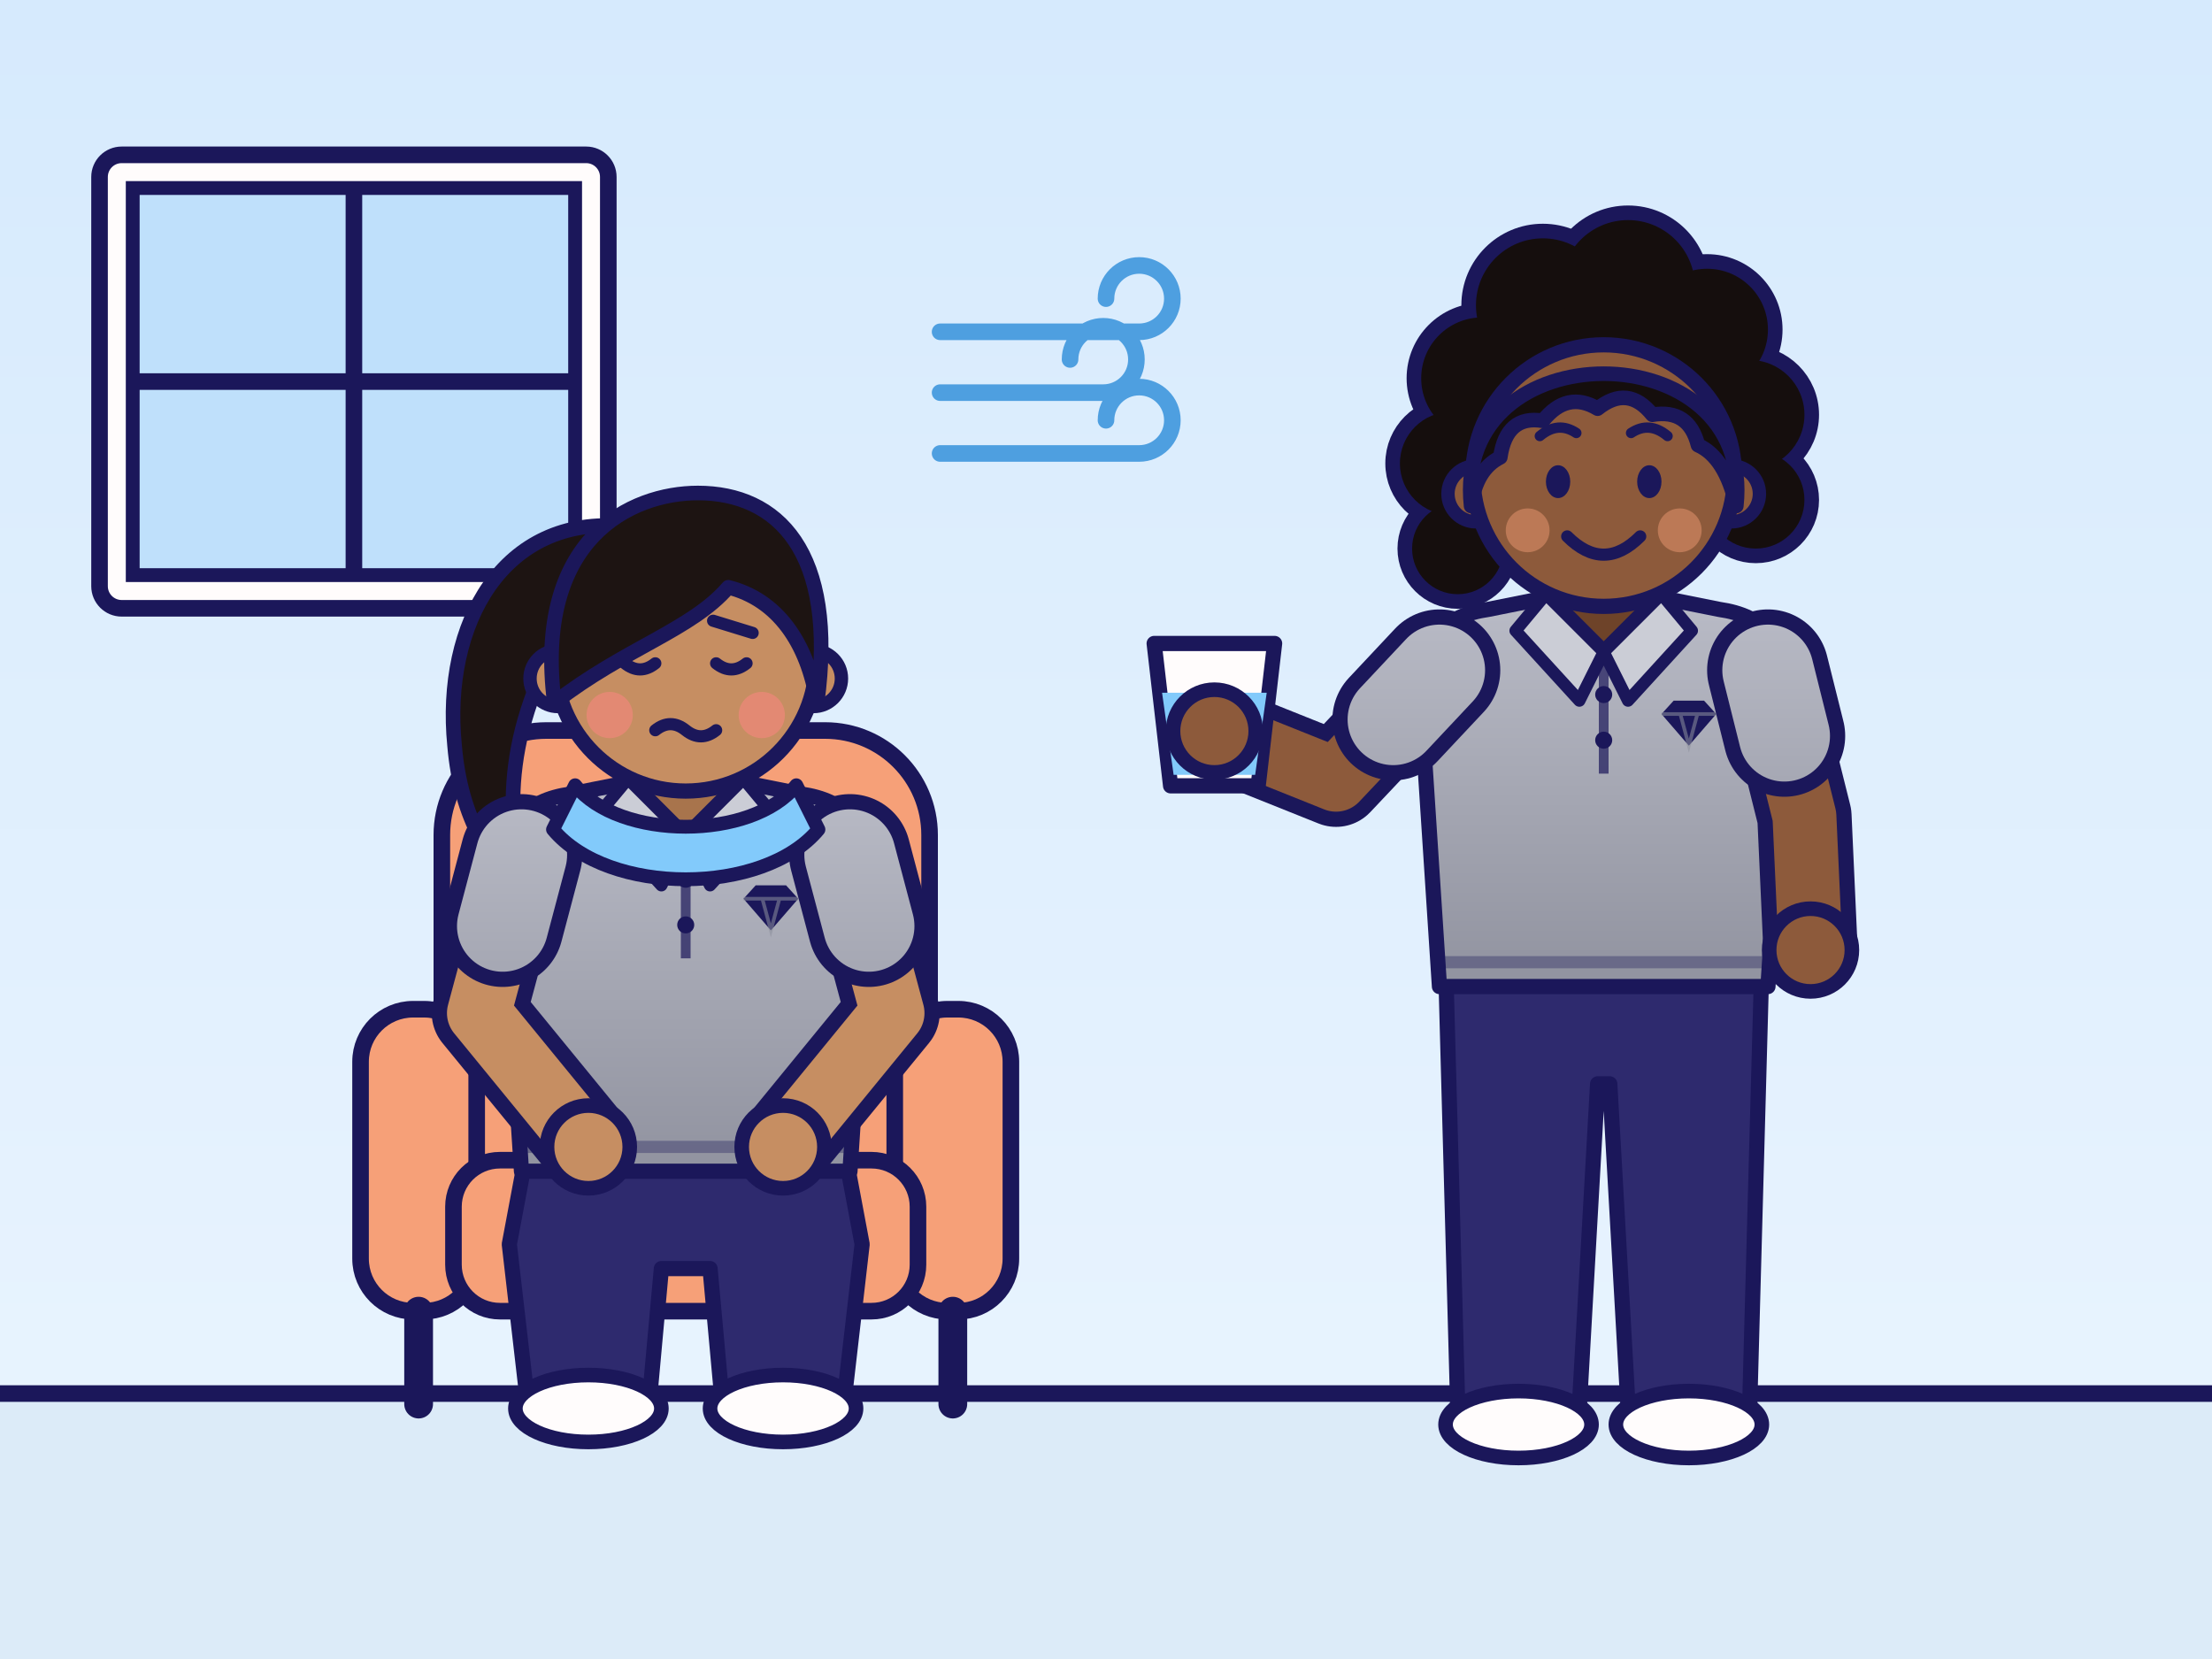
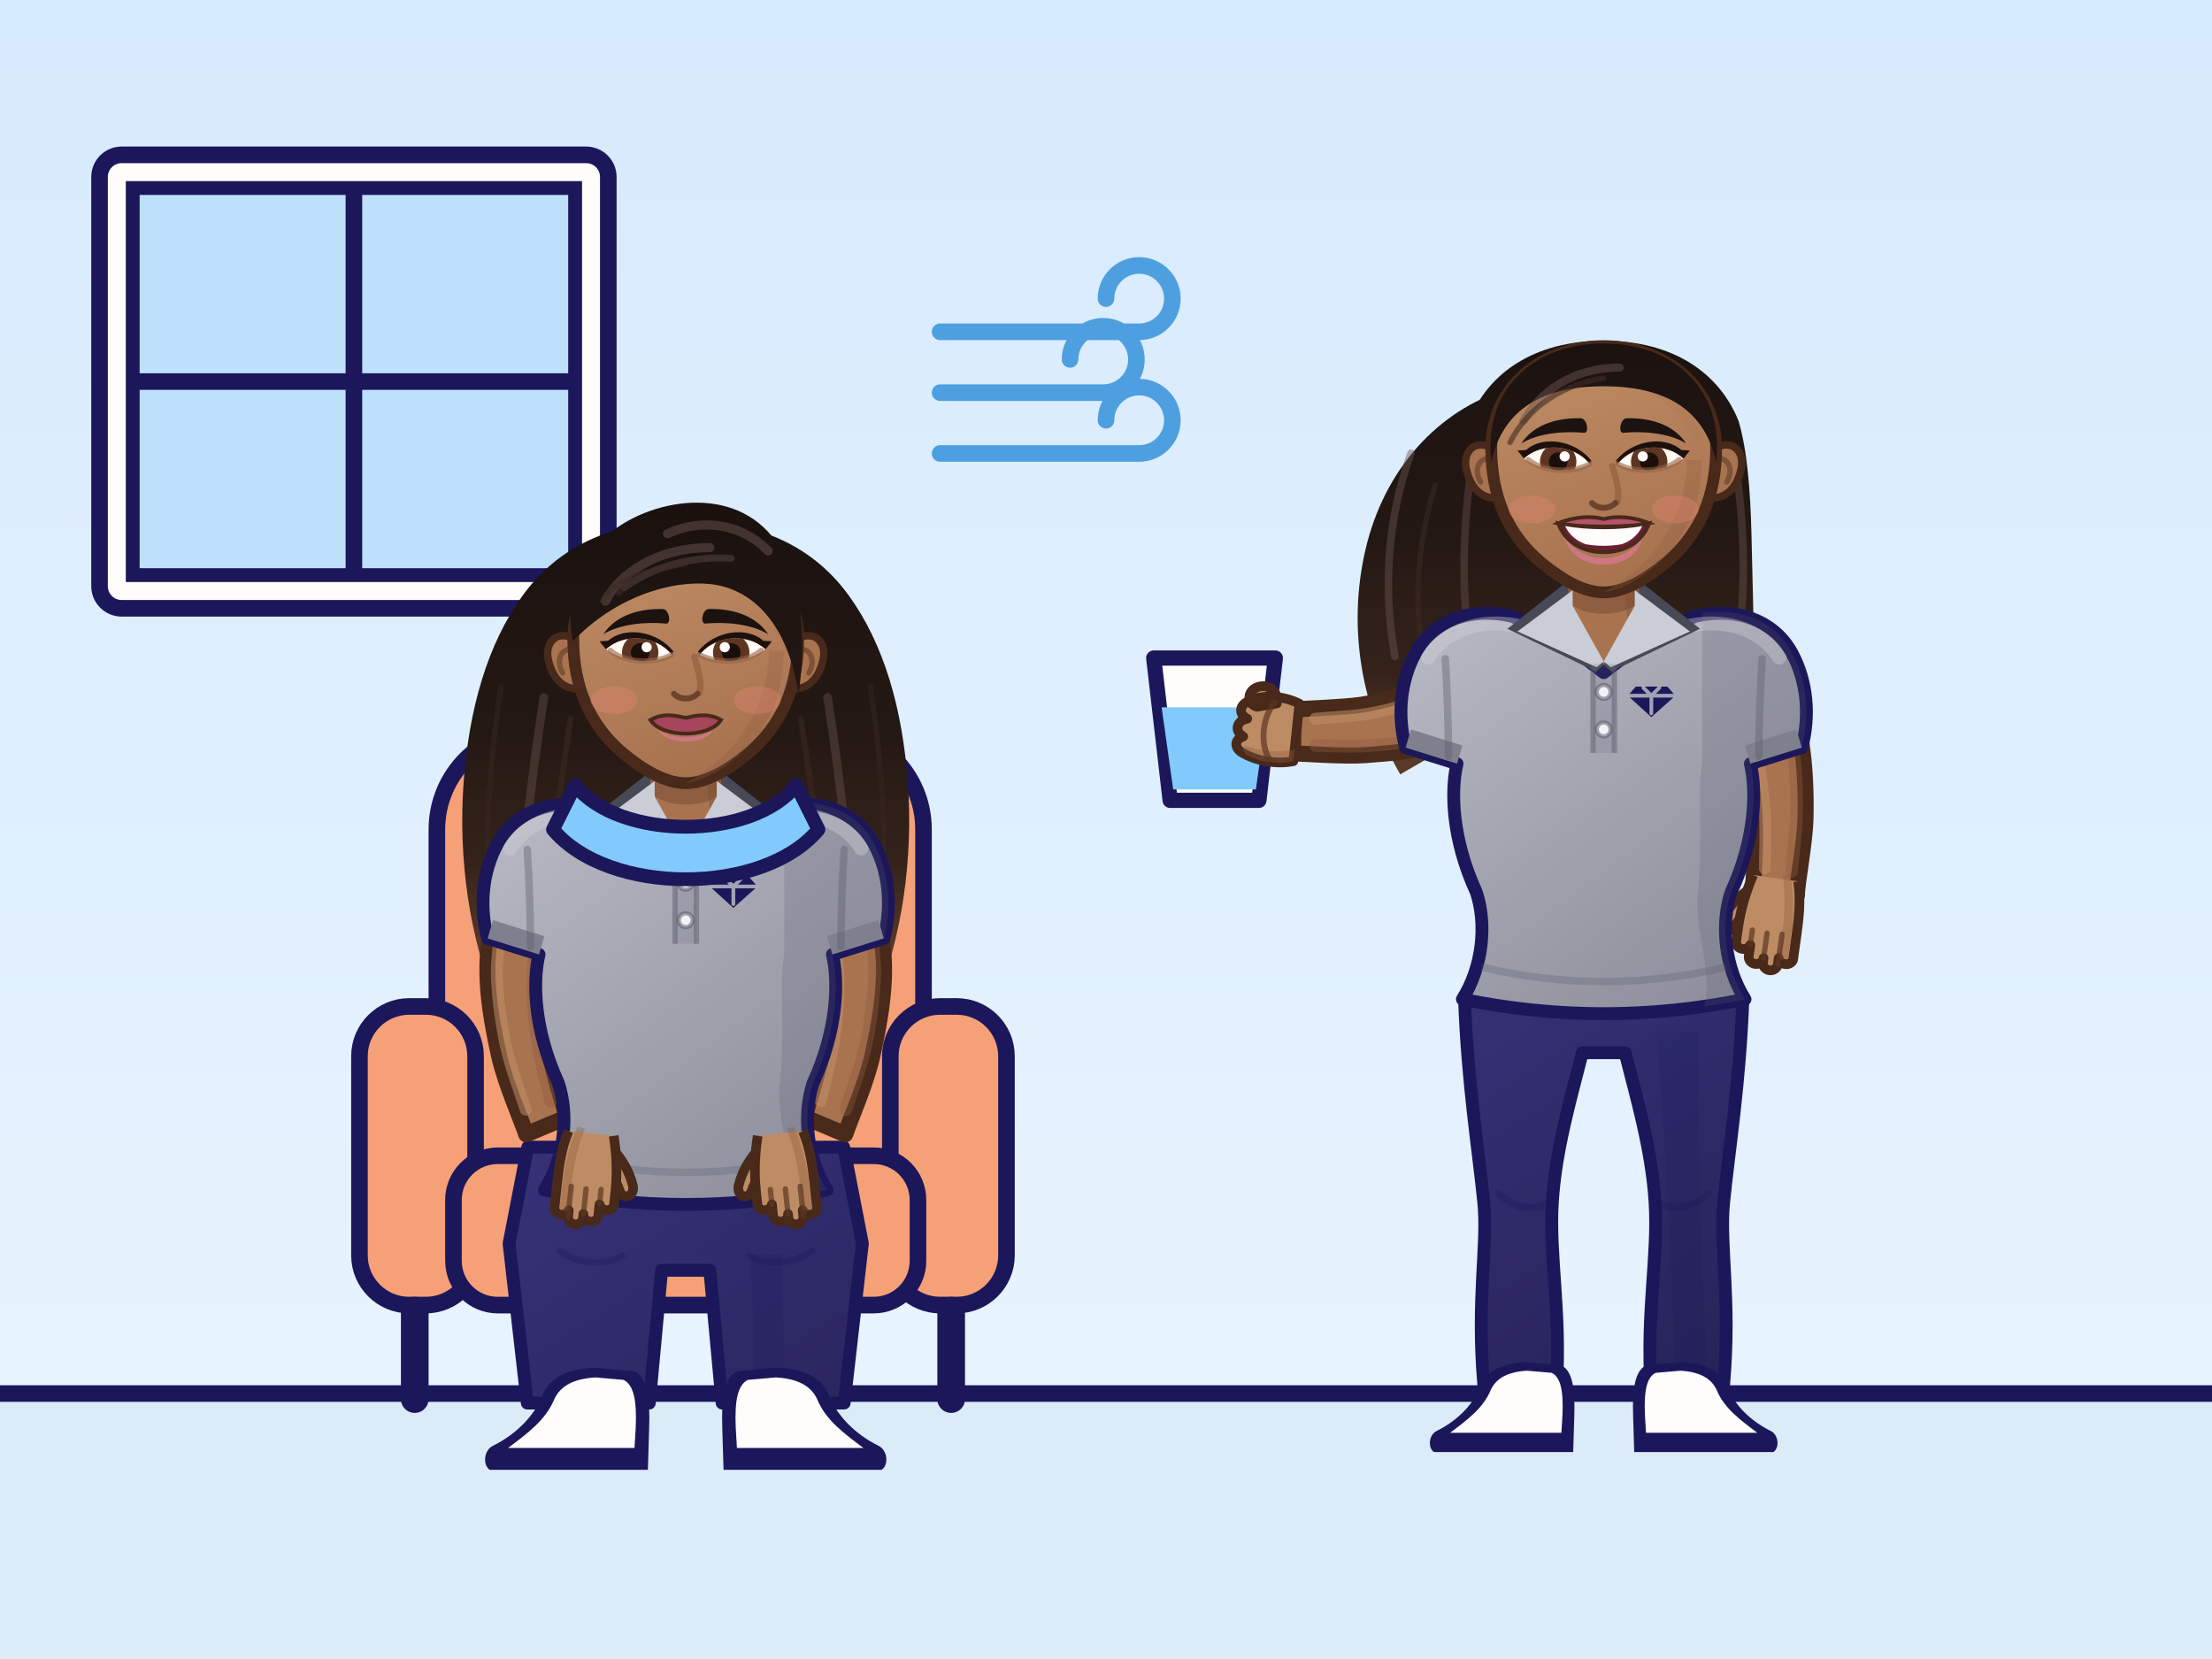
<svg xmlns="http://www.w3.org/2000/svg" width="400" height="300" viewBox="0 0 400 300">
  <defs>
    <linearGradient id="whK_l1" x1="0" y1="0" x2="0" y2="300" gradientUnits="userSpaceOnUse">
      <stop offset="0" stop-color="#D6EAFD" />
      <stop offset="1" stop-color="#EBF5FE" />
    </linearGradient>
-     <linearGradient id="whK_polo" x1="0" y1="-140" x2="0" y2="-70" gradientUnits="userSpaceOnUse">
+     <linearGradient id="kq" gradientUnits="userSpaceOnUse" x1="-38" y1="-160" x2="20" y2="-82">
      <stop offset="0" stop-color="#B9BBC6" />
      <stop offset="1" stop-color="#8D8F9C" />
    </linearGradient>
+     <linearGradient id="kr" gradientUnits="userSpaceOnUse" x1="-28" y1="-88" x2="24" y2="-8">
+       <stop offset="0" stop-color="#363177" />
+       <stop offset="1" stop-color="#262257" />
+     </linearGradient>
+     <linearGradient id="kj" x1="0" y1="0" x2=".3" y2="1">
+       <stop offset="0" stop-color="#C08E66" />
+       <stop offset="1" stop-color="#A97350" />
+     </linearGradient>
+     <linearGradient id="kh" gradientUnits="userSpaceOnUse" x1="0" y1="-212" x2="0" y2="-128">
+       <stop offset="0" stop-color="#1A110F" />
+       <stop offset=".5" stop-color="#241813" />
+       <stop offset=".8" stop-color="#35231B" />
+       <stop offset="1" stop-color="#5A3A29" />
+     </linearGradient>
+     <clipPath id="ke">
+       <path d="M6.1 1C3.1-2.8-3.1-3-6.2 0C-3.1 2.3 2.5 3 6.1 1Z" />
+     </clipPath>
+     <g id="ky">
+       <path d="M6.1 1C3.1-2.8-3.1-3-6.2 0C-3.1 2.3 2.5 3 6.1 1Z" fill="#FFF8F3" />
+       <g clip-path="url(#ke)">
+         <circle cx=".2" cy=".6" r="3.4" fill="#5E3522" />
+         <circle cx=".2" cy=".6" r="1.75" fill="#1A0F0B" />
+       </g>
+       <circle cx="1.4" cy="-.4" r=".95" fill="#FFFCFC" />
+       <path d="M6.1 1C3.1-2.8-3.1-3-6.2 0L-7.4-1.5L-5.8-1.6C-2.6-4.4 3.4-3.4 6.4 .4Z" fill="#1E110D" />
+       <path d="M-5.4 .2C-3.1 2.3 2.5 3 6.1 1" fill="none" stroke="#946447" stroke-width="1" stroke-opacity=".6" stroke-linecap="round" />
+     </g>
+     <g id="w5">
+       <g stroke="#48291A" stroke-width="1.8" stroke-linejoin="round">
+         <path d="M-4.1 -.5C-6.3 1.2-8.1 3.7-9 6.2C-9.7 8.1-7.7 9.2-6.8 7.7C-6.1 6.2-5.4 5.2-4.5 4.5Z" fill="#BE8C64" />
+         <path d="M-4.5 -2.6C-5.4 .8-5.9 4.1-5.9 7.5L-5.9 10.4A1.4 1.3 0 0 0-3.2 10.4L-3.2 12.5A1.4 1.3 0 0 0-.4 12.5L-.4 13.3A1.4 1.3 0 0 0 2.4 13.3L2.4 12.1A1.4 1.3 0 0 0 5.1 12.1L5.1 7.5C5.1 4.1 5 .8 4 -2.6" fill="#BE8C64" />
+         <path d="M2.4 -3.6C3.6 .2 4.1 4 4.1 7.5L4.1 11.8C3.4 12.6 2.4 12.4 2.4 11.6L2.4 7.5C2.4 4 2 .2 1 -3.4Z" fill="#8E5C3D" fill-opacity=".38" stroke="none" />
+         <path d="M-3.2 10.4V7.6M-.4 12.5V7.8M2.4 13.3V7.6" fill="none" stroke="#5C3722" stroke-width="1" stroke-opacity=".7" stroke-linecap="round" />
+       </g>
+     </g>
+     <g id="w4">
+       <path d="M33.2-145.4C33.8-142.4 36.7-133.1 37-127.1C37.3-121 36.1-114.7 34.9-109.2C33.7-103.8 30.6-96.9 29.8-94.4L22.2-97.6C22.8-99.8 25-106.3 25.7-111.1C26.4-116 26.9-121.7 26.4-126.6C26-131.5 23.4-138.2 22.8-140.6Z" fill="#A97350" stroke="#48291A" stroke-width="3" stroke-linejoin="round" />
+     </g>
+     <path id="w4a" d="M26.5-136.4C26.8-134.4 28.3-128.5 28.5-124.4C28.7-120.4 28.3-116 27.7-112C27.2-108 25.6-102.5 25.2-100.6" fill="none" stroke-linecap="round" />
+     <path id="w4b" d="M33.8-138.5C34-136.1 35.3-129.1 35.3-124.5C35.2-119.9 34.5-115.2 33.6-110.9C32.7-106.7 30.5-101 29.9-99" fill="none" stroke-linecap="round" />
+     <g id="w4p">
+       <use href="#w4a" stroke="#C08E66" stroke-width="2.2" stroke-opacity=".55" />
+       <use href="#w4b" stroke="#8E5C3D" stroke-width="2.4" stroke-opacity=".4" />
+     </g>
+     <g id="w4m">
+       <use href="#w4a" stroke="#8E5C3D" stroke-width="2.4" stroke-opacity=".4" />
+       <use href="#w4b" stroke="#C08E66" stroke-width="2.2" stroke-opacity=".55" />
+     </g>
+     <g id="w3">
+       <g>
+         <g transform="rotate(-10 -3.6 -190)">
+           <path d="M-3.6 -189.8C-7.2 -190.8-12.1 -191.3-15.6 -189.9C-12.5 -193.2-7.6 -193.4-3.8 -192.6C-2.7 -192.3-2.7 -189.8-3.6 -189.8Z" fill="#1C120F" />
+         </g>
+         <g transform="rotate(10 3.6 -190)">
+           <path d="M3.6 -189.8C7.2 -190.8 12.1 -191.3 15.6 -189.9C12.5 -193.2 7.6 -193.4 3.8 -192.6C2.7 -192.3 2.7 -189.8 3.6 -189.8Z" fill="#1C120F" />
+         </g>
+         <use href="#ky" transform="translate(-8.7 -185)" />
+         <use href="#ky" transform="translate(8.7 -185) scale(-1 1)" />
+         <path d="M1.6 -183.6C2.5 -180.6 3.1 -178.4 2.5 -176.9" fill="none" stroke="#8E5C3D" stroke-width="1.2" stroke-opacity=".6" stroke-linecap="round" />
+         <path d="M-2.2 -176.7C-1.1 -175.5 1.1 -175.5 2.2 -176.7" fill="none" stroke="#5C3722" stroke-width="1.1" stroke-opacity=".8" stroke-linecap="round" />
+       </g>
+     </g>
+     <g id="w2">
+       <g>
+         <g fill="#A97350" stroke="#48291A" stroke-width="1.4" stroke-linejoin="round">
+           <path d="M-20.1 -186.5C-23.7 -189.1-26.4 -186.5-25.7 -183.2C-25 -179.9-23.2 -177.6-20.1 -177.6Z" />
+           <path d="M20.1 -186.5C23.7 -189.1 26.4 -186.5 25.7 -183.2C25 -179.9 23.2 -177.6 20.1 -177.6Z" />
+         </g>
+         <path d="M-21.9 -185C-23.7 -184.6-24.1 -182.4-23 -180.6M21.9 -185C23.7 -184.6 24.1 -182.4 23 -180.6" fill="none" stroke="#5C3722" stroke-width="1" stroke-opacity=".55" stroke-linecap="round" />
+         <path d="M0 -206C12.1 -206 21 -197.9 21 -186.9C21 -178 17.9 -170.7 11.6 -165.5C7.6 -162.2 3.6 -160 0 -160C-3.6 -160-7.6 -162.2-11.6 -165.5C-17.9 -170.7-21 -178-21 -186.9C-21 -197.9-12.1 -206 0 -206Z" fill="url(#kj)" stroke="#48291A" stroke-width="2.2" stroke-linejoin="round" />
+         <path d="M18.3 -184.7C18.3 -175.1 14.3 -167.8 7.1 -163C4.9 -161.5 2.7 -160.4 0 -160C8 -164.4 15.2 -172.4 15.6 -184.7Z" fill="#8E5C3D" fill-opacity=".28" />
+         <path d="M-2.7 -203.8C7.2 -202.3 15.2 -197.2 18.8 -188.4L17 -187.6C15.2 -194.2 7.2 -199-2.7 -201.9Z" fill="#9E6E4A" fill-opacity=".14" />
+         <g fill="#F0877A" fill-opacity=".3">
+           <ellipse cx="-13.4" cy="-175.5" rx="4.4" ry="2.6" />
+           <ellipse cx="13.4" cy="-175.5" rx="4.4" ry="2.6" />
+         </g>
+       </g>
+     </g>
+     <g id="w1">
+       <g>
+         <path d="M0 -145L8.5 -151.5L17 -155.5C25 -157.4 32 -154.6 35.2 -148.6C38 -143.4 38.6 -137 37 -131L27.4 -128C28.6 -123 28.4 -114 23.8 -104C21.8 -98 22.6 -90 26.4 -84C8.8 -80.4-8.8 -80.4-26.4 -84C-22.6 -90-21.8 -98-23.8 -104C-28.4 -114-28.6 -123-27.4 -128L-37 -131C-38.6 -137-38 -143.4-35.2 -148.6C-32 -154.6-25 -157.4-17 -155.5L-8.5 -151.5Z" fill="url(#kq)" stroke="#1B175A" stroke-width="2.4" stroke-linejoin="round" />
+         <path d="M18.4 -156.2C26 -157.2 32.4 -154.4 35.2 -148.6C38 -143.4 38.6 -137 37 -131L27.4 -128C28.6 -123 28.4 -114 23.8 -104C21.8 -98 22.6 -90 26.4 -84C23.8 -83.4 21.4 -83 18.8 -82.7C20.4 -90 16.6 -98 17.6 -104C18.6 -114 17.4 -123 18.4 -128Z" fill="#5C5E6D" fill-opacity=".22" />
+         <path d="M37 -131L27.4 -128L26.4 -131.4L36 -134.4ZM-37 -131L-27.4 -128L-26.4 -131.4L-36 -134.4Z" fill="#7E808E" />
+         <path d="M-16.2 -153.8C-23.4 -155.2-29.6 -152.8-32.8 -147.8M16.2 -153.8C23.4 -155.2 29.6 -152.8 32.8 -147.8" fill="none" stroke="#D2D4DC" stroke-width="2.6" stroke-opacity=".38" stroke-linecap="round" />
+         <path d="M29.6 -147.6C29.2 -141 29 -135.2 29 -129.4M-29.6 -147.6C-29.2 -141-29 -135.2-29 -129.4" fill="none" stroke="#5C5E6D" stroke-width="1.4" stroke-opacity=".4" stroke-linecap="round" />
+         <path d="M-22.8 -90C-8 -86.4 8 -86.4 22.8 -90" fill="none" stroke="#5C5E6D" stroke-width="1.4" stroke-opacity=".3" />
+         <g fill="#474956">
+           <path d="M-6.6 -162.2L-18 -153.2L-1.4 -145.2L0 -146.4L-6.6 -158.6Z" />
+           <path d="M6.6 -162.2L18 -153.2L1.4 -145.2L0 -146.4L6.6 -158.6Z" />
+         </g>
+         <g fill="#CBCDD6">
+           <path d="M-5.8 -160.4L-16.1 -152.7L-1.3 -146L0 -147.1L-5.8 -157.5Z" />
+           <path d="M5.8 -160.4L16.1 -152.7L1.3 -146L0 -147.1L5.8 -157.5Z" />
+         </g>
+         <path d="M-2 -146.7H2V-130H-2Z" fill="#5C5E6D" fill-opacity=".16" />
+         <path d="M-2 -146.1V-130M2 -146.1V-130" fill="none" stroke="#5C5E6D" stroke-width="1" stroke-opacity=".5" />
+         <g fill="#F2F3F6" stroke="#5C5E6D" stroke-width=".8" stroke-opacity=".55">
+           <circle cx="0" cy="-141.4" r="1.3" />
+           <circle cx="0" cy="-134.4" r="1.3" />
+         </g>
+         <path d="M6 -142.4H11.9L13.4 -140.7L8.9 -136.7L4.5 -140.7Z" fill="#1B175A" />
+         <path d="M4.8 -140.7H13.1M7.4 -142.2L8.9 -140.7L10.4 -142.2M8.9 -140.4V-137.4" fill="none" stroke="#B9BBC6" stroke-width=".7" stroke-opacity=".85" stroke-linecap="round" />
+       </g>
+     </g>
+     <g id="kn1">
+       <path d="M-6.2 -171C-6.8 -158-7.6 -150-8.4 -145H8.4C7.6 -150 6.8 -158 6.2 -171Z" fill="#A97350" />
+       <path d="M3.4 -170C4 -158 4.8 -150 5.6 -145H8.4C7.6 -150 6.8 -158 6.2 -171Z" fill="#77492E" fill-opacity=".35" />
+       <path d="M-6.4 -163.8C-4.2 -157.6 4.2 -157.6 6.4 -163.8L6.8 -158.4C4 -155.2-4 -155.2-6.8 -158.4Z" fill="#77492E" fill-opacity=".5" />
+     </g>
+     <g id="ks" stroke="none">
+       <path d="M-9.8 .6L-10-6C-10.2-11.4-9.6-14.6-7.6-15.6L-1-16.2C3.4-16 6.2-14.6 7.4-12C8.8-8.2 12-5.2 15.6-3.4C17.2-2.7 17.4-.2 16.2 .6Z" fill="#1B175A" />
+       <path d="M-7.6-3L-7.8-6.4C-8-11-7.4-13.4-5.8-14.2L-1.2-14.6C2.4-14.4 4.6-13.2 5.6-11C7-7.6 10-5.4 13.2-3Z" fill="#FFFCFC" />
+     </g>
+     <g id="w6" transform="translate(18.2 -92) rotate(-6)">
+       <use href="#w5" />
+     </g>
  </defs>
  <rect width="400" height="300" fill="url(#whK_l1)" />
  <rect x="18" y="28" width="92" height="82" rx="4" fill="#FFFCFC" stroke="#1B175A" stroke-width="3" />
  <rect x="24" y="34" width="80" height="70" fill="#BFE0FB" stroke="#1B175A" stroke-width="2.5" />
  <path d="M64 34V104M24 69H104" stroke="#1B175A" stroke-width="3" />
  <rect y="252" width="400" height="48" fill="#DCEBF8" />
  <path d="M0 252H400" stroke="#1B175A" stroke-width="3" />
-   <rect x="79.9" y="132.1" width="88.2" height="84" rx="18.9" fill="#F6A078" stroke="#1B175A" stroke-width="3" />
-   <rect x="65.2" y="182.5" width="21" height="54.6" rx="9.5" fill="#F6A078" stroke="#1B175A" stroke-width="3" />
-   <rect x="161.8" y="182.5" width="21" height="54.6" rx="9.5" fill="#F6A078" stroke="#1B175A" stroke-width="3" />
-   <rect x="82" y="209.8" width="84" height="27.3" rx="8.4" fill="#F6A078" stroke="#1B175A" stroke-width="3" />
-   <path d="M75.7 237.1v16.8M172.3 237.1v16.8" stroke="#1B175A" stroke-width="5.2" stroke-linecap="round" />
-   <g transform="translate(124 258) scale(1.1)">
-     <g transform="translate(0 34)">
-       <g transform="rotate(0 0 -145)">
-         <path d="M-10 -182C-30 -184 -40 -166 -38 -146C-37 -134 -32 -126 -26 -122C-30 -134 -30 -150 -18 -168Z" fill="#1D1412" stroke="#1B175A" stroke-width="2.4" stroke-linejoin="round" />
-       </g>
-     </g>
-     <path d="M-26 -46H26L29 -30L26 -4H6L4 -26H-4L-6 -4H-26L-29 -30Z" fill="#2E2A6E" stroke="#1B175A" stroke-width="2.5" stroke-linejoin="round" />
-     <ellipse cx="-16" cy="-3" rx="12" ry="5.5" fill="#FFFCFC" stroke="#1B175A" stroke-width="2.4" />
-     <ellipse cx="16" cy="-3" rx="12" ry="5.5" fill="#FFFCFC" stroke="#1B175A" stroke-width="2.4" />
-     <g transform="translate(0 34)">
-       <rect x="-7.5" y="-145" width="15" height="16" rx="4" fill="#A8744C" stroke="#1B175A" stroke-width="2.2" />
-       <path d="M-30 -122C-31 -133 -26 -137 -19 -138L-9 -140L0 -131L9 -140L19 -138C26 -137 31 -133 30 -122L27 -76H-27Z" fill="url(#whK_polo)" stroke="#1B175A" stroke-width="2.5" stroke-linejoin="round" />
-       <path d="M-9.5 -140.5L0 -131L-4 -123L-14.5 -134.5ZM9.5 -140.5L0 -131L4 -123L14.5 -134.5Z" fill="#CBCDD6" stroke="#1B175A" stroke-width="2" stroke-linejoin="round" />
-       <path d="M0 -131V-111" stroke="#1B175A" stroke-width="1.6" opacity=".7" />
-       <circle cx="0" cy="-124" r="1.4" fill="#1B175A" />
-       <circle cx="0" cy="-116.5" r="1.4" fill="#1B175A" />
-       <path d="M-27 -80H27" stroke="#1B175A" stroke-width="2" opacity=".35" />
-       <path d="M9.5 -120.8L11.5 -123L16.5 -123L18.5 -120.8L14 -115.6Z" fill="#1B175A" stroke-linejoin="round" />
-       <path d="M9.5 -120.8H18.5M12.6 -120.8L14 -115.6L15.4 -120.8" fill="none" stroke="#8D8F9C" stroke-width="0.6" opacity=".55" />
-       <path d="M-27 -128L-34 -102L-16 -80" fill="none" stroke="#1B175A" stroke-width="15.5" stroke-linecap="round" stroke-linejoin="round" />
-       <path d="M-27 -128L-34 -102L-16 -80" fill="none" stroke="#C68E62" stroke-width="10.5" stroke-linecap="round" stroke-linejoin="round" />
-       <path d="M-27 -128L-30.1 -116.3" fill="none" stroke="#1B175A" stroke-width="20" stroke-linecap="round" />
-       <path d="M-27 -128L-30.1 -116.3" fill="none" stroke="url(#whK_polo)" stroke-width="15" stroke-linecap="round" />
-       <circle cx="-16" cy="-80" r="6.8" fill="#C68E62" stroke="#1B175A" stroke-width="2.4" />
-       <path d="M27 -128L34 -102L16 -80" fill="none" stroke="#1B175A" stroke-width="15.5" stroke-linecap="round" stroke-linejoin="round" />
-       <path d="M27 -128L34 -102L16 -80" fill="none" stroke="#C68E62" stroke-width="10.5" stroke-linecap="round" stroke-linejoin="round" />
-       <path d="M27 -128L30.1 -116.3" fill="none" stroke="#1B175A" stroke-width="20" stroke-linecap="round" />
-       <path d="M27 -128L30.1 -116.3" fill="none" stroke="url(#whK_polo)" stroke-width="15" stroke-linecap="round" />
-       <circle cx="16" cy="-80" r="6.8" fill="#C68E62" stroke="#1B175A" stroke-width="2.4" />
-       <g transform="rotate(0 0 -145)">
-         <circle cx="-21" cy="-157" r="4.6" fill="#C68E62" stroke="#1B175A" stroke-width="2.2" />
-         <circle cx="21" cy="-157" r="4.6" fill="#C68E62" stroke="#1B175A" stroke-width="2.2" />
-         <circle cx="0" cy="-160" r="21.5" fill="#C68E62" stroke="#1B175A" stroke-width="2.5" />
-         <path d="M-10 -159.5Q-7.5 -157.5 -5 -159.5M5 -159.5Q7.5 -157.5 10 -159.5" fill="none" stroke="#1B175A" stroke-width="2" stroke-linecap="round" stroke-linejoin="round" />
-         <path d="M-11 -164.5L-4.5 -166.5M4.5 -166.5L11 -164.5" fill="none" stroke="#1B175A" stroke-width="2" stroke-linecap="round" stroke-linejoin="round" />
-         <path d="M-5 -148.5Q-2.5 -150.5 0 -148.5Q2.5 -146.5 5 -148.5" fill="none" stroke="#1B175A" stroke-width="2" stroke-linecap="round" stroke-linejoin="round" />
-         <circle cx="-12.5" cy="-151" r="3.8" fill="#F0877A" opacity=".7" />
-         <circle cx="12.5" cy="-151" r="3.8" fill="#F0877A" opacity=".7" />
-         <path d="M-21.6 -153C-25 -180 -9 -187.5 2 -187.5C15 -187.5 25 -178 21.6 -153C20 -163 15 -170 7 -172C1 -165 -10 -162 -21.6 -153Z" fill="#1D1412" stroke="#1B175A" stroke-width="2.4" stroke-linejoin="round" />
-       </g>
+   <rect x="79" y="132" width="88" height="84" rx="18" fill="#F6A078" stroke="#1B175A" stroke-width="3" />
+   <rect x="65" y="182" width="21" height="54" rx="9" fill="#F6A078" stroke="#1B175A" stroke-width="3" />
+   <rect x="161" y="182" width="21" height="54" rx="9" fill="#F6A078" stroke="#1B175A" stroke-width="3" />
+   <rect x="82" y="209" width="84" height="27" rx="8" fill="#F6A078" stroke="#1B175A" stroke-width="3" />
+   <path d="M75 237v16M172 237v16" stroke="#1B175A" stroke-width="5" stroke-linecap="round" />
+   <g transform="translate(124 296.5) scale(0.968)">
+     <path d="M0 -209C-14 -209-24 -204-30.5 -195C-37 -186-40.5 -174-41.5 -160C-42.5 -146-40.5 -131-35 -118C-30 -122-22 -126-14 -127L14 -127C22 -126 30 -122 35 -118C40.5 -131 42.5 -146 41.5 -160C40.5 -174 37 -186 30.5 -195C24 -204 14 -209 0 -209Z" fill="url(#kh)" />
+     <path d="M-26.5 -176C-29 -160-31 -142-32 -124M26.5 -176C29 -160 31 -142 32 -124" fill="none" stroke="#6A5550" stroke-width="1.6" stroke-opacity=".42" stroke-linecap="round" />
+     <path d="M-21.5 -172C-24 -156-26 -140-27.6 -125M21.5 -172C24 -156 26 -140 27.6 -125" fill="none" stroke="#3E2C25" stroke-width="1.1" stroke-opacity=".5" stroke-linecap="round" />
+     <path d="M-34.5 -178C-37 -162-38 -144-36 -126M34.5 -178C37 -162 38 -144 36 -126" fill="none" stroke="#3E2C25" stroke-width="1" stroke-opacity=".38" stroke-linecap="round" />
+     <g stroke="#1B175A" stroke-linejoin="round">
+       <path d="M-29.5 -92H29.5L33 -74L29.6 -44.2H6.8L4.5 -69H-4.5L-6.8 -44.2H-29.6L-33 -74Z" fill="url(#kr)" stroke-width="2.4" />
+       <path d="M12 -72C12.6 -62 13 -50 13.2 -42.7L18.6 -42.7C18.4 -50 18.2 -62 18 -72Z" fill="#1B175A" fill-opacity=".18" stroke="none" />
+       <path d="M-24 -73C-20.6 -70-14.6 -69.6-11.4 -72M24 -73C20.6 -70 14.6 -69.6 11.4 -72" fill="none" stroke="#1B175A" stroke-width="1.2" stroke-opacity=".32" />
+       <use href="#ks" transform="translate(18.2 -32.4)scale(1.136)" />
+       <use href="#ks" transform="translate(-18.2 -32.4)scale(-1.136 1.136)" />
+     </g>
+     <g transform="scale(-1 1)">
+       <use href="#w4" />
+       <use href="#w4m" />
+     </g>
+     <use href="#w4" />
+     <use href="#w4p" />
+     <use href="#kn1" />
+     <use href="#w1" />
+     <use href="#w2" />
+     <use href="#w3" />
+     <g>
+       <path d="M-6.6 -171.8C-4.2 -173.2-1.8 -172.6 0 -172.2C1.8 -172.6 4.2 -173.2 6.6 -171.8C4.4 -168.4-4.4 -168.4-6.6 -171.8Z" fill="#A6455C" stroke="#48291A" stroke-width=".7" />
+       <path d="M-5 -169.9C-2.4 -168.1 2.4 -168.1 5 -169.9C3.6 -167.1-3.6 -167.1-5 -169.9Z" fill="#D07683" />
+     </g>
+     <g>
+       <path d="M-21.1 -186.5C-24.4 -204.4-8.8 -212.4 2 -212.4C14.7 -212.4 24.4 -202.3 21.1 -176.5C19.5 -187.2 14.7 -194.7 6.8 -196.8C0 -198.5-12 -196-21.1 -186.5Z" fill="url(#kh)" />
+       <path d="M-15 -194C-12.5 -199-5.5 -204 4.5 -204" fill="none" stroke="#6A5550" stroke-width="1.7" stroke-opacity=".5" stroke-linecap="round" />
+       <path d="M-11.5 -196.5C-6 -200.5 1.5 -202.5 8.5 -202" fill="none" stroke="#6A5550" stroke-width="1.3" stroke-opacity=".4" stroke-linecap="round" />
+       <path d="M-15.5 -194C-14 -197.5-9 -199.5 0 -201M-12.5 -195.5C-11 -198-6.5 -200-.5 -201.5" fill="none" stroke="#3E2C25" stroke-width="1" stroke-opacity=".6" stroke-linecap="round" />
+       <path d="M-3.4 -206.6C2.6 -209.4 10 -208.8 15.4 -203.4" fill="none" stroke="#6A5550" stroke-width="1.7" stroke-opacity=".5" stroke-linecap="round" />
+     </g>
+     <use href="#w6" />
+     <g transform="scale(-1 1)">
+       <use href="#w6" />
    </g>
  </g>
  <path d="M104 142C112 152 136 152 144 142L148 150C138 162 110 162 100 150Z" fill="#82CAFB" stroke="#1B175A" stroke-width="2.5" stroke-linejoin="round" />
-   <g transform="translate(290 262) scale(1.1)">
-     <g>
-       <g transform="rotate(0 0 -145)">
-         <g fill="#150E0D" stroke="#1B175A" stroke-width="4.8">
-           <circle cx="-20" cy="-176" r="10" />
-           <circle cx="-10" cy="-188" r="11" />
-           <circle cx="4" cy="-191" r="11" />
-           <circle cx="17" cy="-184" r="10" />
-           <circle cx="24" cy="-170" r="9" />
-           <circle cx="-25" cy="-162" r="8.5" />
-           <circle cx="25" cy="-156" r="8" />
-           <circle cx="-24" cy="-148" r="7.5" />
-         </g>
-         <g fill="#150E0D">
-           <circle cx="-20" cy="-176" r="10" />
-           <circle cx="-10" cy="-188" r="11" />
-           <circle cx="4" cy="-191" r="11" />
-           <circle cx="17" cy="-184" r="10" />
-           <circle cx="24" cy="-170" r="9" />
-           <circle cx="-25" cy="-162" r="8.5" />
-           <circle cx="25" cy="-156" r="8" />
-           <circle cx="-24" cy="-148" r="7.5" />
-         </g>
-       </g>
-     </g>
-     <path d="M-26 -80H26L24 -7H4L1 -60H-1L-4 -7H-24Z" fill="#2E2A6E" stroke="#1B175A" stroke-width="2.5" stroke-linejoin="round" />
-     <ellipse cx="-14" cy="-4" rx="12" ry="5.5" fill="#FFFCFC" stroke="#1B175A" stroke-width="2.4" />
-     <ellipse cx="14" cy="-4" rx="12" ry="5.5" fill="#FFFCFC" stroke="#1B175A" stroke-width="2.4" />
-     <g>
-       <rect x="-7.5" y="-145" width="15" height="16" rx="4" fill="#6E4329" stroke="#1B175A" stroke-width="2.2" />
-       <path d="M-30 -122C-31 -133 -26 -137 -19 -138L-9 -140L0 -131L9 -140L19 -138C26 -137 31 -133 30 -122L27 -76H-27Z" fill="url(#whK_polo)" stroke="#1B175A" stroke-width="2.5" stroke-linejoin="round" />
-       <path d="M-9.5 -140.5L0 -131L-4 -123L-14.5 -134.5ZM9.5 -140.5L0 -131L4 -123L14.5 -134.5Z" fill="#CBCDD6" stroke="#1B175A" stroke-width="2" stroke-linejoin="round" />
-       <path d="M0 -131V-111" stroke="#1B175A" stroke-width="1.6" opacity=".7" />
-       <circle cx="0" cy="-124" r="1.4" fill="#1B175A" />
-       <circle cx="0" cy="-116.5" r="1.4" fill="#1B175A" />
-       <path d="M-27 -80H27" stroke="#1B175A" stroke-width="2" opacity=".35" />
-       <path d="M9.5 -120.8L11.5 -123L16.5 -123L18.5 -120.8L14 -115.6Z" fill="#1B175A" stroke-linejoin="round" />
-       <path d="M9.5 -120.8H18.5M12.6 -120.8L14 -115.6L15.4 -120.8" fill="none" stroke="#8D8F9C" stroke-width="0.6" opacity=".55" />
-       <path d="M-27 -128L-44 -110L-64 -118" fill="none" stroke="#1B175A" stroke-width="15.5" stroke-linecap="round" stroke-linejoin="round" />
-       <path d="M-27 -128L-44 -110L-64 -118" fill="none" stroke="#8D5A3B" stroke-width="10.5" stroke-linecap="round" stroke-linejoin="round" />
-       <path d="M-27 -128L-34.6 -119.9" fill="none" stroke="#1B175A" stroke-width="20" stroke-linecap="round" />
-       <path d="M-27 -128L-34.6 -119.9" fill="none" stroke="url(#whK_polo)" stroke-width="15" stroke-linecap="round" />
-       <path d="M-73.9 -132.4L-71.2 -109H-56.8L-54.1 -132.4Z" fill="#FFFCFC" stroke="#1B175A" stroke-width="2.5" stroke-linejoin="round" />
-       <path d="M-72.6 -124.3L-70.7 -110.8H-57.3L-55.4 -124.3Z" fill="#82CAFB" />
-       <circle cx="-64" cy="-118" r="6.8" fill="#8D5A3B" stroke="#1B175A" stroke-width="2.4" />
-       <path d="M27 -128L33 -104L34 -82" fill="none" stroke="#1B175A" stroke-width="15.5" stroke-linecap="round" stroke-linejoin="round" />
-       <path d="M27 -128L33 -104L34 -82" fill="none" stroke="#8D5A3B" stroke-width="10.5" stroke-linecap="round" stroke-linejoin="round" />
-       <path d="M27 -128L29.7 -117.2" fill="none" stroke="#1B175A" stroke-width="20" stroke-linecap="round" />
-       <path d="M27 -128L29.7 -117.2" fill="none" stroke="url(#whK_polo)" stroke-width="15" stroke-linecap="round" />
-       <circle cx="34" cy="-82" r="6.8" fill="#8D5A3B" stroke="#1B175A" stroke-width="2.4" />
-       <g transform="rotate(0 0 -145)">
-         <circle cx="-21" cy="-157" r="4.6" fill="#8D5A3B" stroke="#1B175A" stroke-width="2.2" />
-         <circle cx="21" cy="-157" r="4.6" fill="#8D5A3B" stroke="#1B175A" stroke-width="2.2" />
-         <circle cx="0" cy="-160" r="21.5" fill="#8D5A3B" stroke="#1B175A" stroke-width="2.5" />
-         <ellipse cx="-7.5" cy="-159" rx="2" ry="2.7" fill="#1B175A" />
-         <ellipse cx="7.5" cy="-159" rx="2" ry="2.7" fill="#1B175A" />
-         <path d="M-10.5 -166.5Q-7.5 -169 -4.5 -167M4.5 -167Q7.5 -169 10.5 -166.5" fill="none" stroke="#1B175A" stroke-width="1.7" stroke-linecap="round" />
-         <path d="M-6 -150Q0 -144 6 -150" fill="none" stroke="#1B175A" stroke-width="2" stroke-linecap="round" stroke-linejoin="round" />
-         <circle cx="-12.5" cy="-151" r="3.6" fill="#F6A078" opacity=".45" />
-         <circle cx="12.5" cy="-151" r="3.6" fill="#F6A078" opacity=".45" />
-         <path d="M-21.8 -155C-25 -184 25 -184 21.8 -155Q20 -163 15.5 -165Q14 -171 8 -170Q4 -175 -1 -171Q-6 -174 -10 -169Q-16 -170 -17 -163Q-21 -161 -21.8 -155Z" fill="#150E0D" stroke="#1B175A" stroke-width="2.4" stroke-linejoin="round" />
+   <g transform="translate(290 262) scale(0.968)">
+     <g>
+       <path d="M-18 -198C-31 -194-41 -183-44.5 -168C-48 -153-45 -138-38 -126C-33 -129-24 -133.5-21 -139C-25 -150-26.5 -162-24 -172C-23 -182-20 -190-14.5 -193Z" fill="url(#kh)" />
+       <path d="M-36 -186C-40 -175-41.5 -162-39 -148" fill="none" stroke="#6A5550" stroke-width="1.4" stroke-opacity=".45" stroke-linecap="round" />
+       <path d="M-31.5 -180C-34.5 -170-35.5 -160-34 -150" fill="none" stroke="#3E2C25" stroke-width="1" stroke-opacity=".5" stroke-linecap="round" />
+       <path d="M0 -207C-13 -207-21.6 -201-25.2 -192C-26.8 -186.6-27.4 -179-27.6 -171C-27.8 -163-28 -155-28.2 -146C-18.6 -150.2-9.4 -151.8 0 -151.8C9.4 -151.8 18.6 -150.2 28.2 -146C28 -155 27.8 -163 27.6 -171C27.4 -179 26.8 -186.6 25.2 -192C21.6 -201 13 -207 0 -207Z" fill="url(#kh)" />
+       <path d="M-24.6 -184C-26.4 -172-26.6 -160-25 -150M24.6 -184C26.4 -172 26.6 -160 25 -150" fill="none" stroke="#6A5550" stroke-width="1.4" stroke-opacity=".42" stroke-linecap="round" />
+     </g>
+     <g stroke="#1B175A" stroke-linejoin="round">
+       <path d="M-26 -84C-25.4 -68-23.4 -56-22.4 -46C-21.6 -38-23.8 -28-22.4 -12H-8.8C-8 -26-10.2 -36-9.6 -46C-9 -56-6 -66-4 -74H4C6 -66 9 -56 9.6 -46C10.2 -36 8 -26 8.8 -12H22.4C23.8 -28 21.6 -38 22.4 -46C23.4 -56 25.4 -68 26 -84Z" fill="url(#kr)" stroke-width="2.4" />
+       <path d="M9.8 -78C11.4 -60 12.6 -36 13.4 -13.5H19.4C18.2 -36 17.4 -60 17.8 -78Z" fill="#1B175A" fill-opacity=".18" stroke="none" />
+       <path d="M-19.6 -47.6C-16.4 -44.8-13.2 -44.6-10.4 -45.8M19.6 -47.6C16.4 -44.8 13.2 -44.6 10.4 -45.8" fill="none" stroke="#1B175A" stroke-width="1.4" stroke-opacity=".3" stroke-linecap="round" />
+       <use href="#ks" transform="translate(-15.5)scale(-1 1)" />
+       <use href="#ks" transform="translate(15.5)" />
+     </g>
+     <path d="M33.2-145.4C33.8-143.2 36.1-136.7 36.9-132.1C37.6-127.5 37.8-122.7 37.7-117.9C37.6-113.1 36.1-105.8 36.1-103.4L27.9-104.6C28-106.8 28.5-113.6 28.2-117.9C28-122.1 27.4-126.3 26.5-130.1C25.6-133.9 23.4-138.9 22.8-140.6Z" fill="#A97350" stroke="#48291A" stroke-width="3" stroke-linejoin="round" />
+     <path d="M26.1-137.7C26.6-136.2 28.1-131.9 28.8-128.8C29.4-125.7 29.8-122.3 30.1-118.9C30.3-115.5 30.1-110.2 30.1-108.4" fill="none" stroke="#C08E66" stroke-width="2.2" stroke-opacity=".55" stroke-linecap="round" />
+     <path d="M33.3-140.2C33.7-138.5 35-133.4 35.5-129.9C35.9-126.4 36.1-122.7 36-119C36-115.4 35.2-109.8 35.1-107.9" fill="none" stroke="#8E5C3D" stroke-width="2.4" stroke-opacity=".4" stroke-linecap="round" />
+     <g transform="translate(32 -104) rotate(8)">
+       <use href="#w5" />
+     </g>
+     <path d="M-22.7-140.7C-24.3-139.2 -28.6-133.7 -32.2-131.9C-35.9-130 -40.2-130 -44.5-129.6C-48.8-129.3 -55.7-129.9 -58-129.9L-58-138.1C-55.9-138.3 -48.8-138.5 -45.3-139C-41.7-139.6 -38.7-140.4 -36.7-141.5C-34.7-142.5 -33.8-144.7 -33.3-145.3Z" fill="#A97350" stroke="#48291A" stroke-width="3" stroke-linejoin="round" />
+     <path d="M-32.6-142.5C-33.3-142 -34.9-140.1 -36.9-139.2C-38.8-138.4 -41.4-137.8 -44.2-137.3C-47.1-136.8 -52.3-136.6 -53.9-136.4" fill="none" stroke="#C08E66" stroke-width="2.2" stroke-opacity=".55" stroke-linecap="round" />
+     <path d="M-26.8-137.6C-28.1-136.8 -31.7-133.9 -34.5-132.9C-37.3-131.8 -40.4-131.6 -43.6-131.4C-46.9-131.1 -52.1-131.4 -53.8-131.4" fill="none" stroke="#8E5C3D" stroke-width="2.4" stroke-opacity=".4" stroke-linecap="round" />
+     <use href="#kn1" />
+     <use href="#w1" />
+     <use href="#w2" />
+     <use href="#w3" />
+     <g>
+       <path d="M-8.5 -172.9C-5.4 -174.2-2.2 -174.3 0 -173.7C2.2 -174.3 5.4 -174.2 8.5 -172.9C4.5 -172.1-4.5 -172.1-8.5 -172.9Z" fill="#B5536A" stroke="#48291A" stroke-width=".7" />
+       <path d="M-8.5 -172.9C-4.5 -171.9 4.5 -171.9 8.5 -172.9C7.2 -169.4 4 -167.5 0 -167.5C-4 -167.5-7.2 -169.4-8.5 -172.9Z" fill="#6A2032" stroke="#48291A" stroke-width=".7" />
+       <path d="M-7.2 -172.4C-3.1 -171.6 3.1 -171.6 7.2 -172.4C6.5 -170.8 5.1 -169.6 3.4 -169C1.1 -168.6-1.1 -168.6-3.4 -169C-5.1 -169.6-6.5 -170.8-7.2 -172.4Z" fill="#FFFCFC" />
+       <path d="M-7.4 -170.3C-5.4 -167.5-2.7 -166.4 0 -166.4C2.7 -166.4 5.4 -167.5 7.4 -170.3C6.3 -166.8 3.4 -165.2 0 -165.2C-3.4 -165.2-6.3 -166.8-7.4 -170.3Z" fill="#D07683" />
+     </g>
+     <g>
+       <path d="M-21 -184.5C-22.5 -198-13 -206.5 0 -206.5C13 -206.5 22.5 -198 21 -184.5C19 -193 13 -198.5 0 -198.5C-13 -198.5-19 -193-21 -184.5Z" fill="url(#kh)" />
+       <path d="M-15 -192C-11 -199-4 -202 3 -202" fill="none" stroke="#6A5550" stroke-width="1.5" stroke-opacity=".5" stroke-linecap="round" />
+       <path d="M-17.5 -188C-14 -195-7 -199 0 -200" fill="none" stroke="#3E2C25" stroke-width="1" stroke-opacity=".6" stroke-linecap="round" />
+     </g>
+     <g transform="translate(-72.7 -134.1) scale(1.136)">
+       <path d="M-10 -12L-7.3 11.4H7.3L10 -12Z" fill="#FFFCFC" stroke="#1B175A" stroke-width="2.5" stroke-linejoin="round" />
+       <path d="M-8.7 -3.9L-6.8 9.6H6.8L8.7 -3.9Z" fill="#82CAFB" />
+     </g>
+     <g transform="translate(-59 -134) rotate(96)">
+       <g stroke="#48291A" stroke-width="1.8" stroke-linejoin="round">
+         <path d="M-5.4 -1.6C-6.6 1.6-6.4 5.4-5 7.6C-4.2 9.6-2.2 9.6-1.6 7.8C-1 9.8 1 10 1.8 8.2C2.6 10 4.4 9.6 5 7.6C6 5.4 6.4 1.6 5.4 -1.6ZM-5 2.6C-7.8 2.4-8.8 5.4-7.2 7.2C-6 8.4-4.2 7.8-4 6.2Z" fill="#BE8C64" />
+         <path d="M3.2 -1.6C4.2 1.6 4.2 5.2 3.4 7.6C4.2 8.6 5.2 7.6 5.6 6C6.2 3.6 6.2 .6 5.4 -1.6Z" fill="#8E5C3D" fill-opacity=".38" stroke="none" />
+         <path d="M-5.2 3C-2.2 5 2.6 5 5.4 3" fill="none" stroke="#5C3722" stroke-width="1.1" stroke-opacity=".7" stroke-linecap="round" />
      </g>
    </g>
  </g>
  <path d="M170 60h36a6 6 0 1 0 -6 -6M170 71h29.5a6 6 0 1 0 -6 -6M170 82h36a6 6 0 1 0 -6 -6" fill="none" stroke="#4E9FE0" stroke-width="3" stroke-linecap="round" />
</svg>
